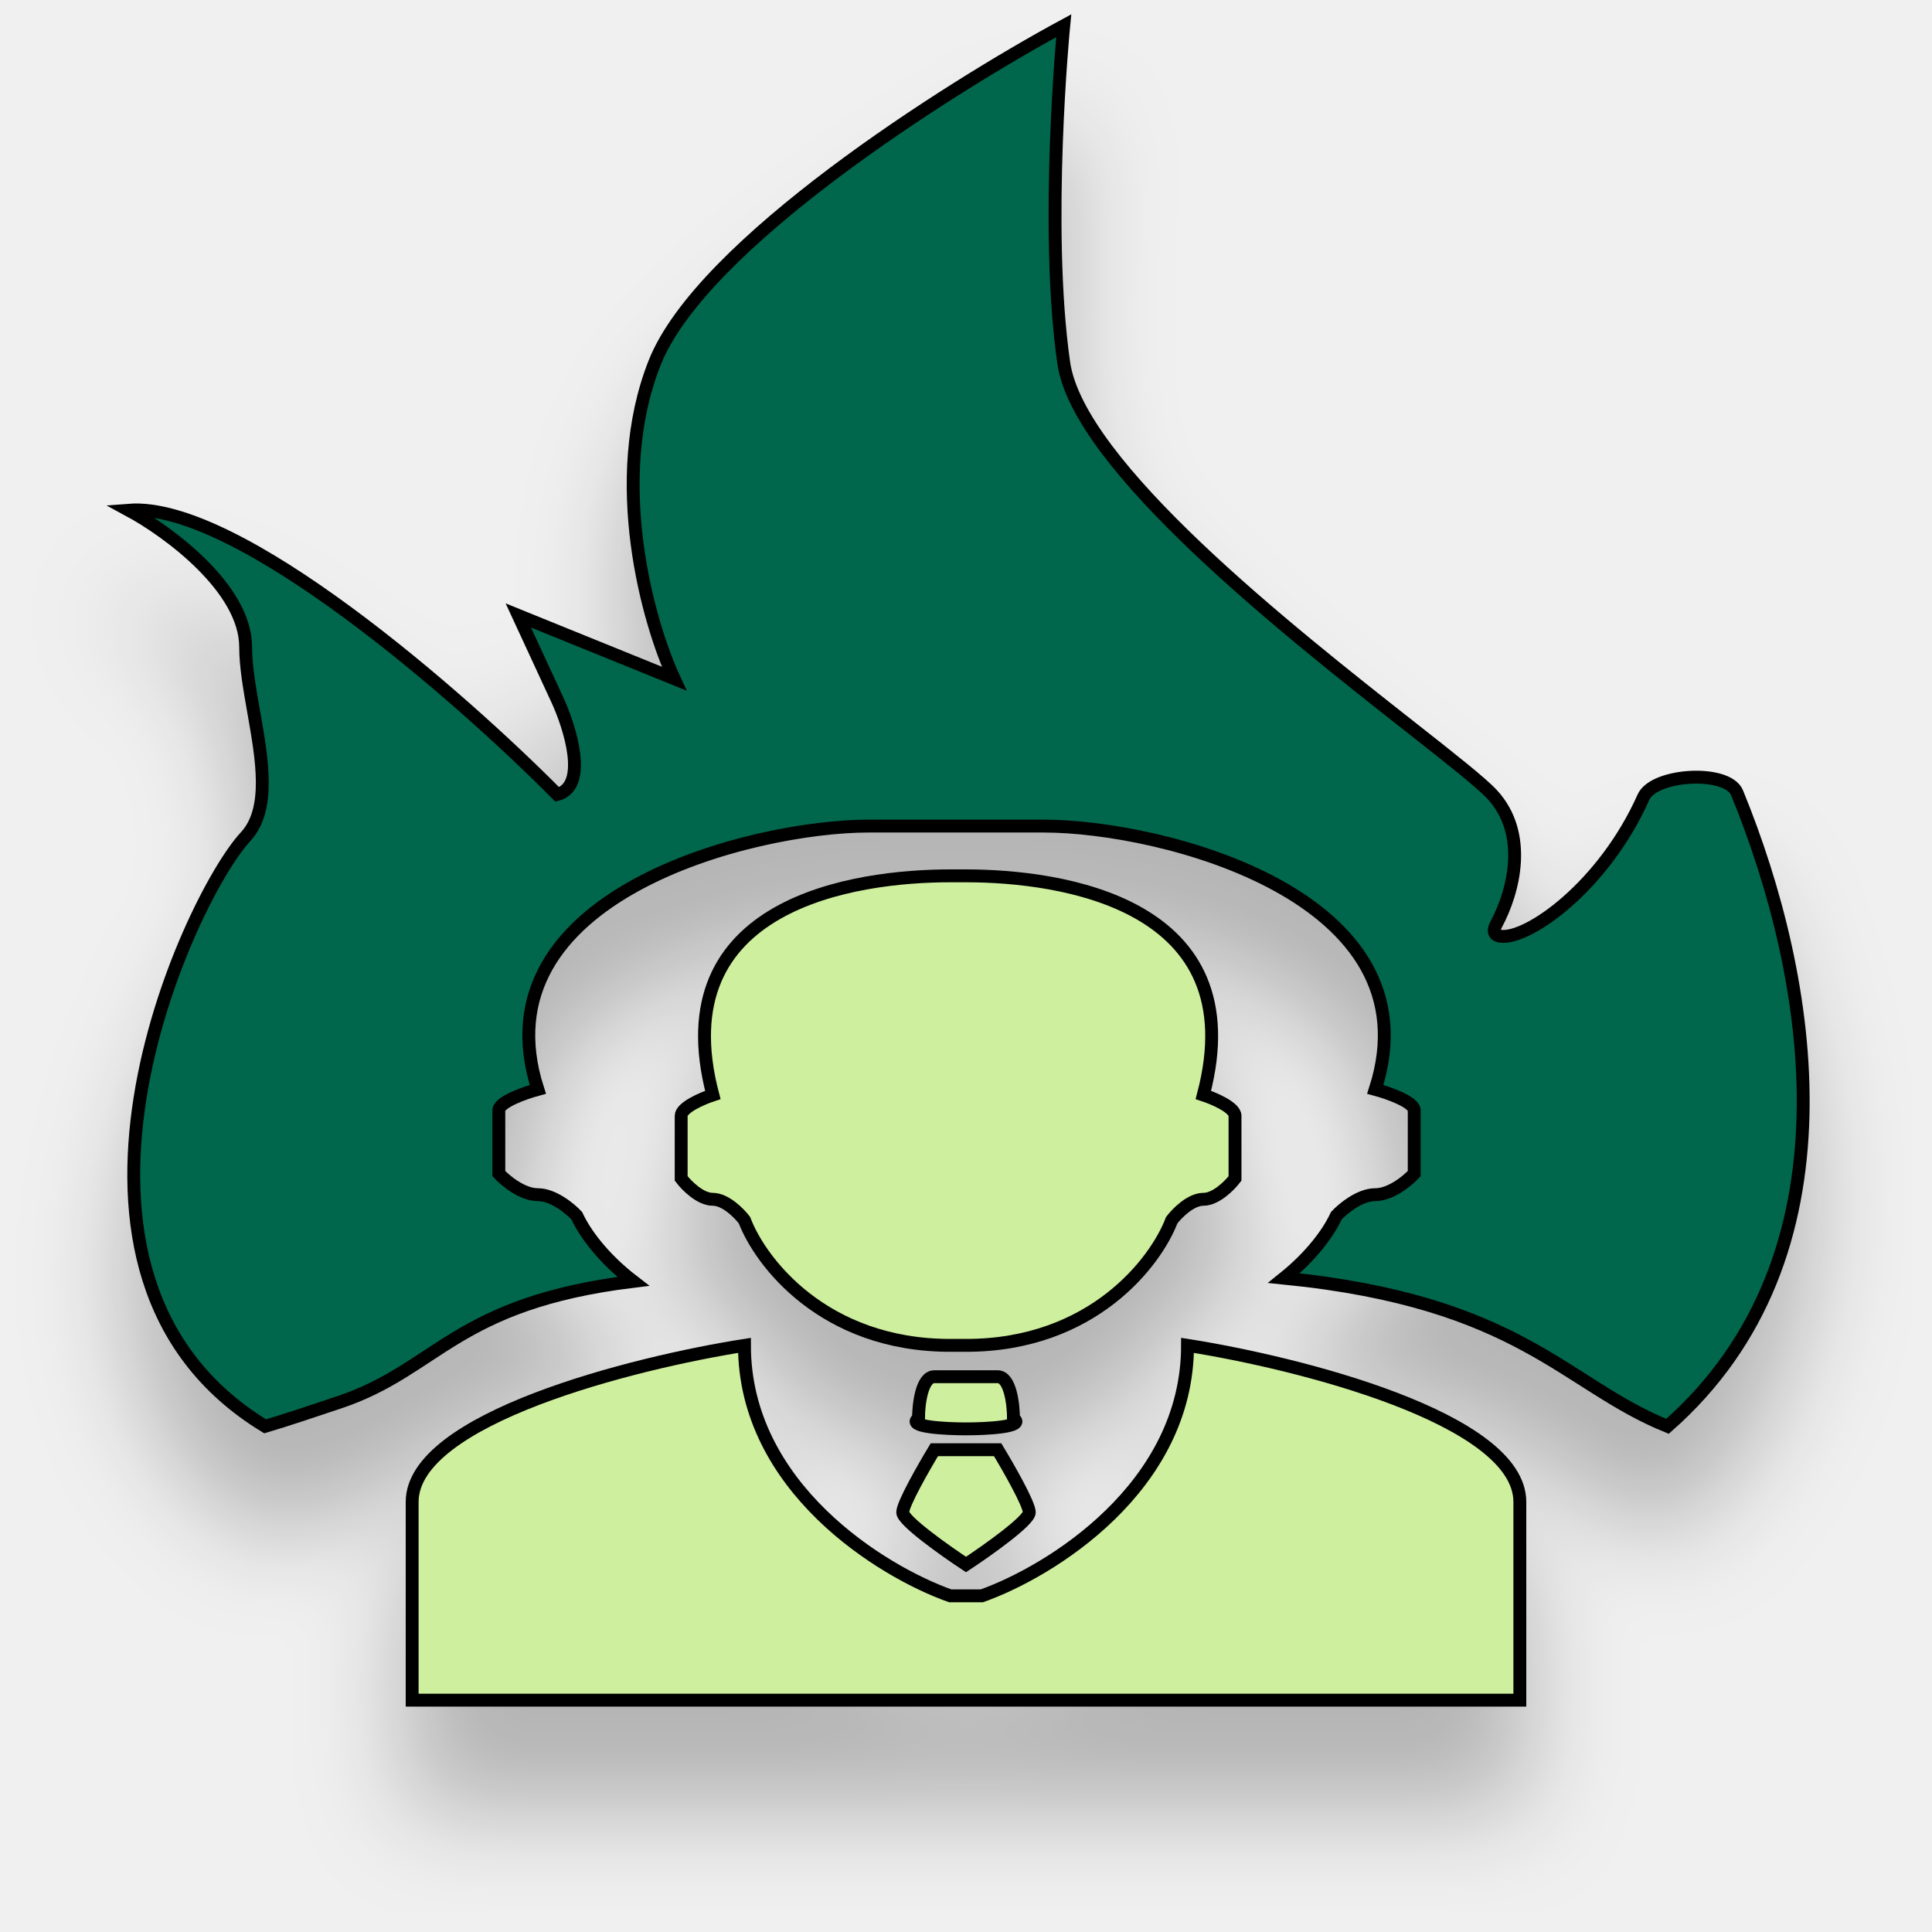
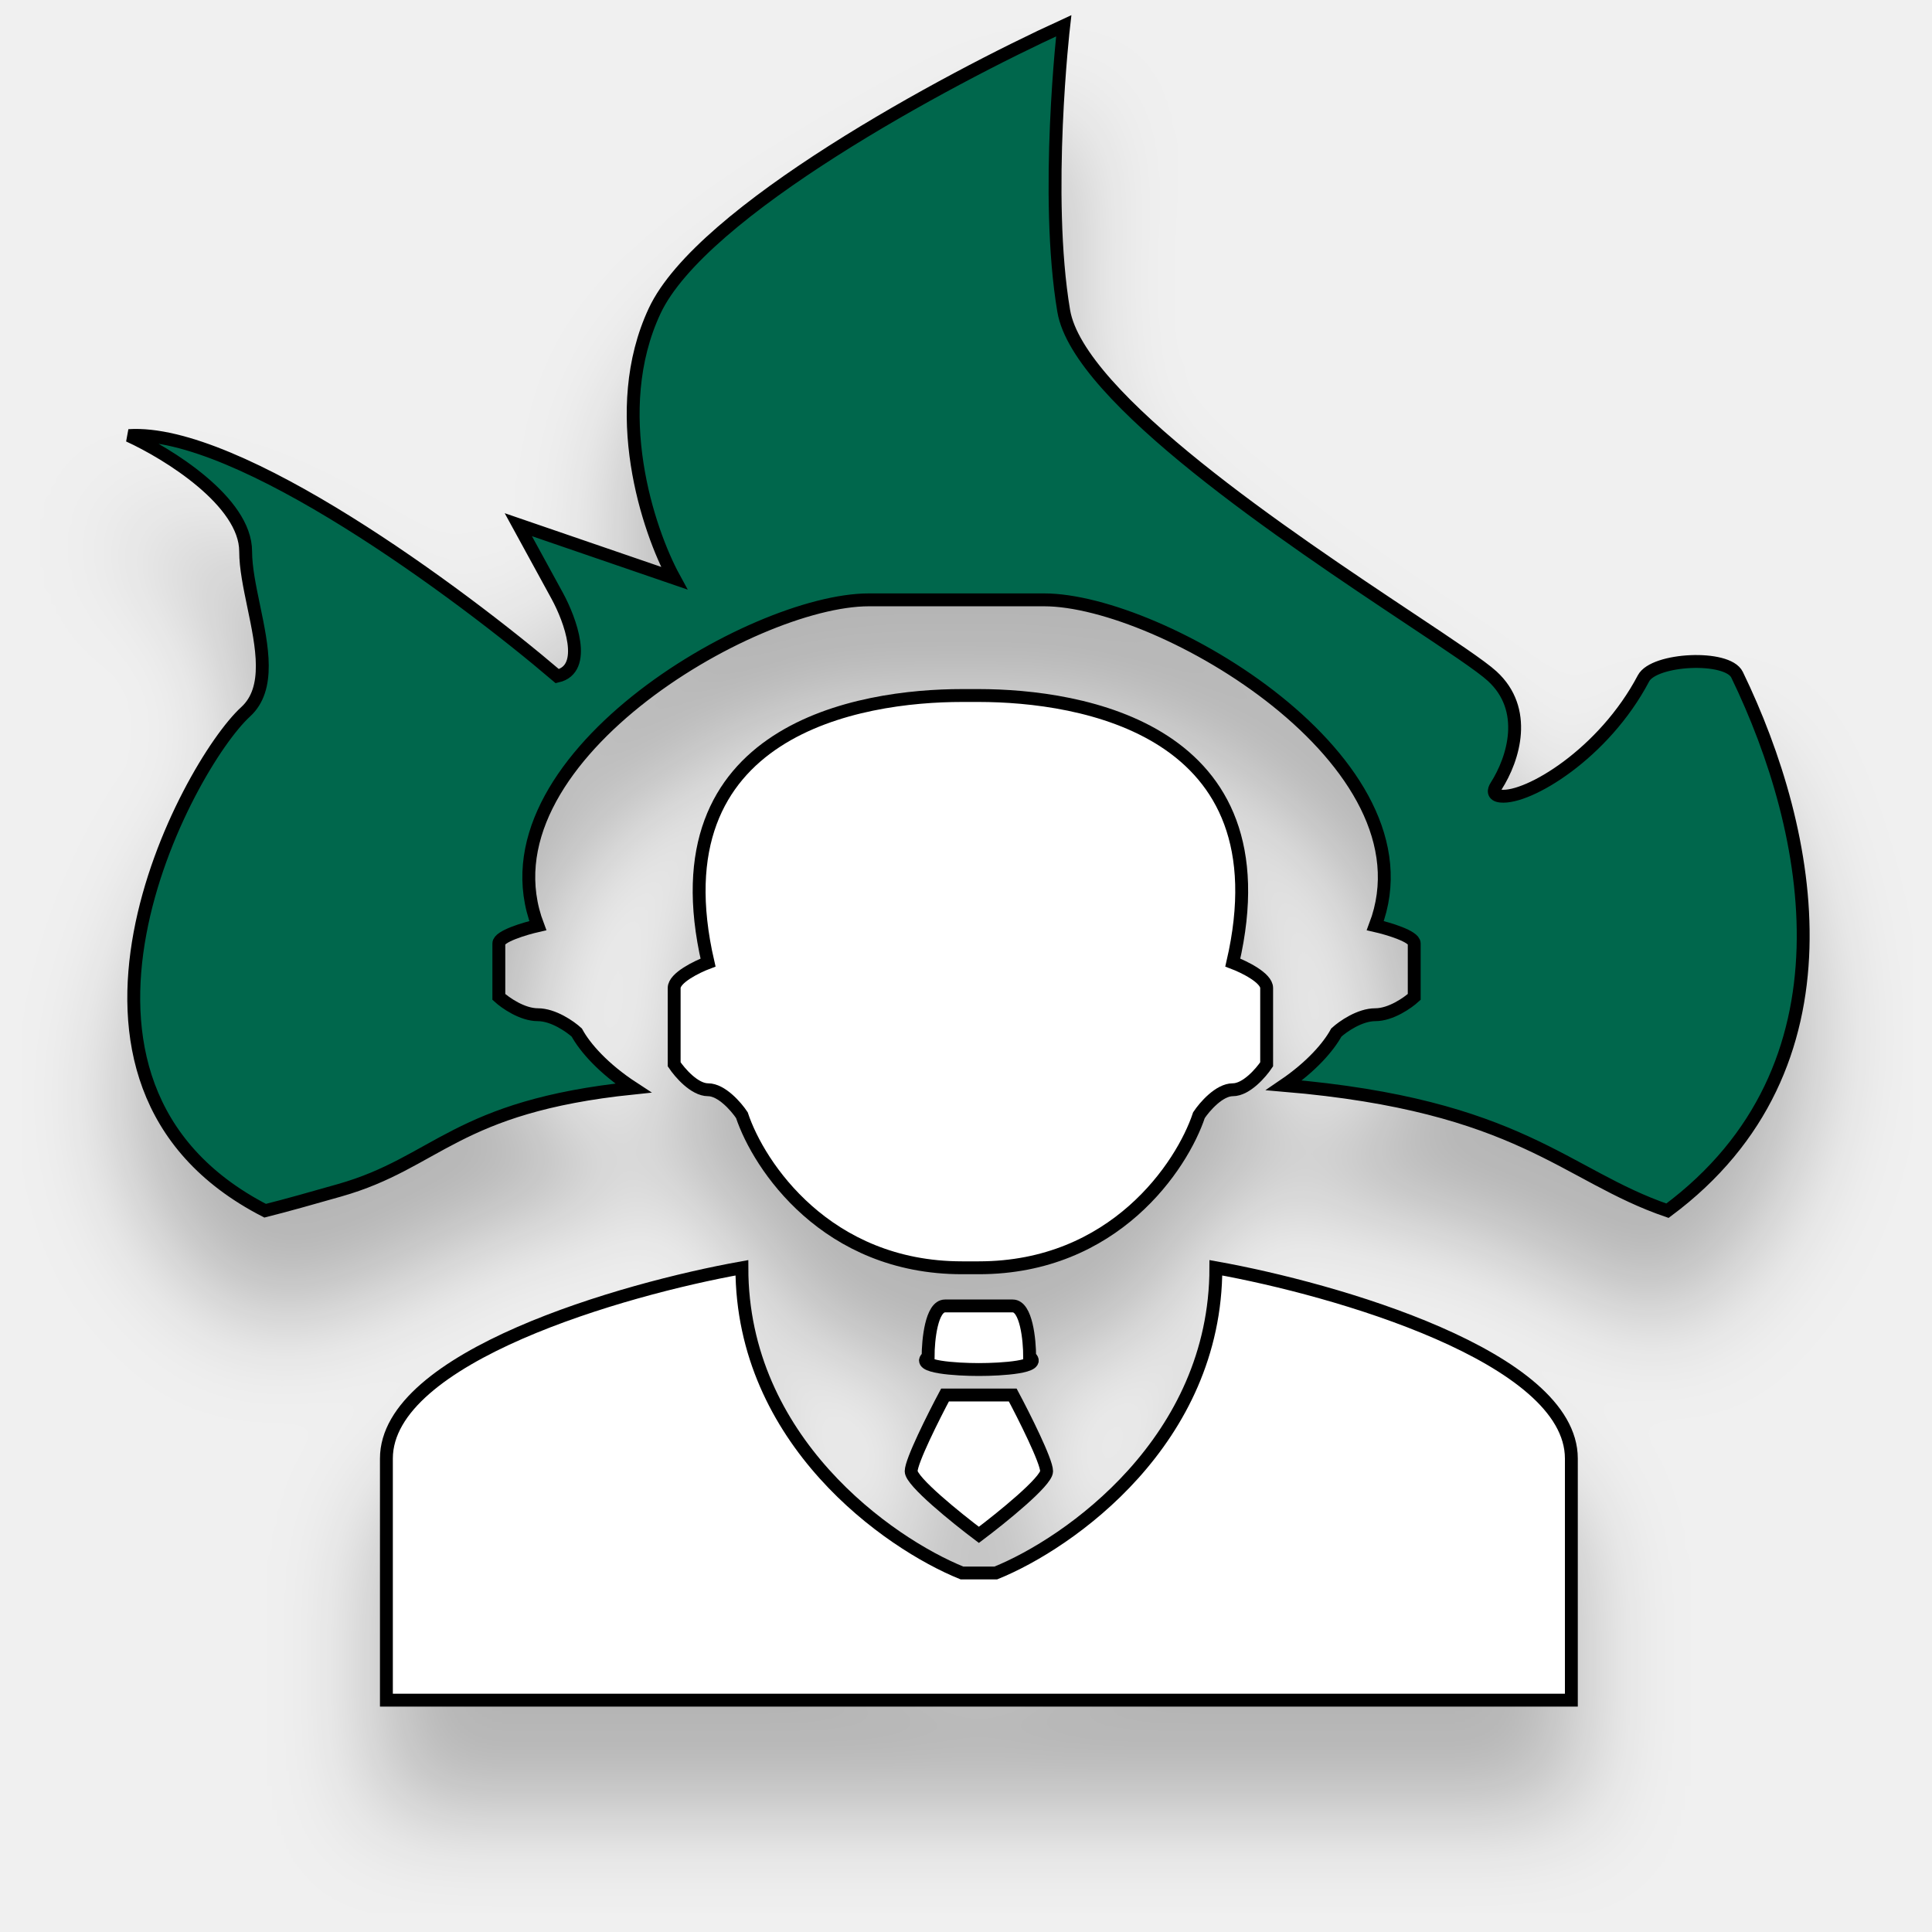
<svg xmlns="http://www.w3.org/2000/svg" width="75" height="75" viewBox="0 0 75 75" fill="none">
  <g filter="url(#filter0_d)">
-     <path d="M27.672 42.506C25.706 35.053 33.2 34 36.886 34L37.5 34C41.186 34.002 48.68 35.053 46.714 42.506C47.124 42.641 47.943 42.992 47.943 43.316V45.747C47.738 46.017 47.205 46.557 46.714 46.557C46.223 46.557 45.691 47.097 45.486 47.367C44.871 48.987 42.414 52.227 37.5 52.227H36.886C31.972 52.227 29.515 48.987 28.9 47.367C28.695 47.097 28.163 46.557 27.672 46.557C27.18 46.557 26.648 46.017 26.443 45.747V43.316C26.443 42.992 27.262 42.641 27.672 42.506Z" fill="#CEEF9D" />
-     <path d="M28.9 52.227C28.9 57.735 34.224 61.004 36.886 61.95H38.114C40.776 61.004 46.1 57.735 46.1 52.227C50.4 52.903 59 55.064 59 58.304V66H38.114H36.886H16V58.304C16 55.064 24.6 52.903 28.9 52.227Z" fill="#CEEF9D" />
-     <path d="M35.657 55.064C35.166 55.388 36.681 55.469 37.5 55.469C38.319 55.469 39.834 55.388 39.343 55.064C39.343 54.524 39.22 53.444 38.729 53.444H37.5H36.271C35.78 53.444 35.657 54.524 35.657 55.064Z" fill="#CEEF9D" />
-     <path d="M36.271 56.279H37.5H38.729C39.138 56.954 39.957 58.385 39.957 58.709C39.957 59.033 38.319 60.194 37.5 60.734C36.681 60.194 35.043 59.033 35.043 58.709C35.043 58.385 35.862 56.954 36.271 56.279Z" fill="#CEEF9D" />
-     <path d="M27.672 42.506C25.706 35.053 33.2 34 36.886 34L37.5 34C41.186 34.002 48.68 35.053 46.714 42.506C47.124 42.641 47.943 42.992 47.943 43.316V45.747C47.738 46.017 47.205 46.557 46.714 46.557C46.223 46.557 45.691 47.097 45.486 47.367C44.871 48.987 42.414 52.227 37.5 52.227H36.886C31.972 52.227 29.515 48.987 28.9 47.367C28.695 47.097 28.163 46.557 27.672 46.557C27.18 46.557 26.648 46.017 26.443 45.747V43.316C26.443 42.992 27.262 42.641 27.672 42.506Z" stroke="black" stroke-width="0.5" />
-     <path d="M28.9 52.227C28.9 57.735 34.224 61.004 36.886 61.95H38.114C40.776 61.004 46.1 57.735 46.1 52.227C50.4 52.903 59 55.064 59 58.304V66H38.114H36.886H16V58.304C16 55.064 24.6 52.903 28.9 52.227Z" stroke="black" stroke-width="0.5" />
-     <path d="M35.657 55.064C35.166 55.388 36.681 55.469 37.5 55.469C38.319 55.469 39.834 55.388 39.343 55.064C39.343 54.524 39.22 53.444 38.729 53.444H37.5H36.271C35.78 53.444 35.657 54.524 35.657 55.064Z" stroke="black" stroke-width="0.5" />
-     <path d="M36.271 56.279H37.5H38.729C39.138 56.954 39.957 58.385 39.957 58.709C39.957 59.033 38.319 60.194 37.5 60.734C36.681 60.194 35.043 59.033 35.043 58.709C35.043 58.385 35.862 56.954 36.271 56.279Z" stroke="black" stroke-width="0.5" />
-     <path d="M41.293 1C41.293 1 40.535 8.767 41.293 14.081C41.863 18.081 50.021 24.498 54.756 28.223C56.313 29.447 57.5 30.381 57.926 30.842C59.337 32.369 58.771 34.608 58.075 35.897C57.984 36.066 57.938 36.307 58.257 36.346C59.324 36.478 62.262 34.399 63.8 30.944C64.207 30.031 67.057 29.861 67.433 30.778C70.388 37.996 72.205 48.804 64.731 55.37C60.73 53.748 59.044 50.536 49.845 49.616C50.914 48.756 51.575 47.846 51.876 47.194C52.128 46.922 52.783 46.377 53.388 46.377C53.992 46.377 54.648 45.832 54.9 45.559V43.106C54.9 42.779 53.892 42.425 53.388 42.289C55.807 34.767 45.072 32.071 40.535 32.069L33.73 32.068C29.194 32.068 18.458 34.767 20.878 42.289C20.374 42.425 19.365 42.779 19.365 43.106V45.559C19.617 45.832 20.273 46.377 20.878 46.377C21.482 46.377 22.137 46.922 22.39 47.194C22.706 47.877 23.417 48.846 24.58 49.742C17.657 50.59 16.995 53.153 13.186 54.431C12.114 54.791 11.152 55.114 10.293 55.37C0.615 49.483 7.268 34.93 9.536 32.477C10.517 31.417 10.175 29.482 9.848 27.632C9.691 26.738 9.536 25.865 9.536 25.119C9.536 22.83 6.512 20.622 5 19.805C9.234 19.477 17.853 27.027 21.634 30.842C22.843 30.515 22.137 28.253 21.634 27.163L20.121 23.892L26.17 26.345C25.162 24.165 23.599 18.66 25.414 14.081C27.228 9.503 36.756 3.453 41.293 1Z" fill="#00674C" stroke="black" stroke-width="0.5" />
+     <path d="M27.486 37.367C25.383 28.284 33.4 27 37.343 27L38 27C41.943 27.003 49.96 28.284 47.857 37.367C48.295 37.532 49.171 37.959 49.171 38.354V41.316C48.952 41.645 48.382 42.304 47.857 42.304C47.331 42.304 46.762 42.962 46.543 43.291C45.886 45.266 43.257 49.215 38 49.215H37.343C32.086 49.215 29.457 45.266 28.8 43.291C28.581 42.962 28.012 42.304 27.486 42.304C26.96 42.304 26.391 41.645 26.171 41.316V38.354C26.171 37.959 27.048 37.532 27.486 37.367Z" fill="white" />
+     <path d="M28.8 49.215C28.8 55.927 34.495 59.911 37.343 61.063H38.657C41.505 59.911 47.2 55.927 47.2 49.215C51.8 50.038 61 52.672 61 56.621V66H38.657H37.343H15V56.621C15 52.672 24.2 50.038 28.8 49.215Z" fill="white" />
+     <path d="M36.029 52.672C35.503 53.066 37.124 53.165 38 53.165C38.876 53.165 40.497 53.066 39.971 52.672C39.971 52.013 39.84 50.697 39.314 50.697H38H36.686C36.16 50.697 36.029 52.013 36.029 52.672Z" fill="white" />
+     <path d="M36.686 54.153H38H39.314C39.752 54.975 40.629 56.719 40.629 57.114C40.629 57.509 38.876 58.924 38 59.583C37.124 58.924 35.371 57.509 35.371 57.114C35.371 56.719 36.248 54.975 36.686 54.153Z" fill="white" />
+     <path d="M27.486 37.367C25.383 28.284 33.4 27 37.343 27L38 27C41.943 27.003 49.96 28.284 47.857 37.367C48.295 37.532 49.171 37.959 49.171 38.354V41.316C48.952 41.645 48.382 42.304 47.857 42.304C47.331 42.304 46.762 42.962 46.543 43.291C45.886 45.266 43.257 49.215 38 49.215H37.343C32.086 49.215 29.457 45.266 28.8 43.291C28.581 42.962 28.012 42.304 27.486 42.304C26.96 42.304 26.391 41.645 26.171 41.316V38.354C26.171 37.959 27.048 37.532 27.486 37.367Z" stroke="black" stroke-width="0.5" />
+     <path d="M28.8 49.215C28.8 55.927 34.495 59.911 37.343 61.063H38.657C41.505 59.911 47.2 55.927 47.2 49.215C51.8 50.038 61 52.672 61 56.621V66H38.657H37.343H15V56.621C15 52.672 24.2 50.038 28.8 49.215Z" stroke="black" stroke-width="0.5" />
+     <path d="M36.029 52.672C35.503 53.066 37.124 53.165 38 53.165C38.876 53.165 40.497 53.066 39.971 52.672C39.971 52.013 39.84 50.697 39.314 50.697H38H36.686C36.16 50.697 36.029 52.013 36.029 52.672Z" stroke="black" stroke-width="0.5" />
+     <path d="M36.686 54.153H38H39.314C39.752 54.975 40.629 56.719 40.629 57.114C40.629 57.509 38.876 58.924 38 59.583C37.124 58.924 35.371 57.509 35.371 57.114C35.371 56.719 36.248 54.975 36.686 54.153Z" stroke="black" stroke-width="0.5" />
+     <path d="M41.293 1C41.293 1 40.535 7.571 41.293 12.068C41.863 15.452 50.021 20.88 54.756 24.032C56.313 25.068 57.5 25.858 57.926 26.248C59.337 27.54 58.771 29.435 58.075 30.525C57.984 30.668 57.938 30.872 58.257 30.905C59.324 31.016 62.262 29.258 63.8 26.334C64.207 25.562 67.057 25.418 67.433 26.194C70.388 32.301 72.205 41.445 64.731 47C60.73 45.628 59.044 42.91 49.845 42.132C50.914 41.405 51.575 40.634 51.876 40.083C52.128 39.852 52.783 39.391 53.388 39.391C53.992 39.391 54.648 38.93 54.9 38.7V36.624C54.9 36.348 53.892 36.048 53.388 35.933C55.807 29.569 45.072 23.288 40.535 23.286L33.73 23.286C29.194 23.286 18.458 29.569 20.878 35.933C20.374 36.048 19.365 36.348 19.365 36.624V38.7C19.617 38.93 20.273 39.391 20.878 39.391C21.482 39.391 22.137 39.852 22.39 40.083C22.706 40.661 23.417 41.48 24.58 42.239C17.657 42.956 16.995 45.124 13.186 46.206C12.114 46.511 11.152 46.784 10.293 47C0.615 42.02 7.268 29.707 9.536 27.632C10.517 26.735 10.175 25.098 9.848 23.532C9.691 22.776 9.536 22.037 9.536 21.406C9.536 19.469 6.512 17.602 5 16.91C9.234 16.633 17.853 23.02 21.634 26.248C22.843 25.971 22.137 24.058 21.634 23.135L20.121 20.368L26.17 22.444C25.162 20.599 23.599 15.941 25.414 12.068C27.228 8.194 36.756 3.075 41.293 1Z" fill="#00674C" stroke="black" stroke-width="0.5" />
  </g>
  <defs>
-     <filter id="filter0_d" x="0.135" y="0.557" width="74.116" height="73.693" filterUnits="userSpaceOnUse" color-interpolation-filters="sRGB">
+     <filter id="filter0_d" x="0.896" y="0.588" width="73.354" height="73.662" filterUnits="userSpaceOnUse" color-interpolation-filters="sRGB">
      <feFlood flood-opacity="0" result="BackgroundImageFix" />
      <feColorMatrix in="SourceAlpha" type="matrix" values="0 0 0 0 0 0 0 0 0 0 0 0 0 0 0 0 0 0 127 0" />
      <feOffset dy="4" />
      <feGaussianBlur stdDeviation="2" />
      <feColorMatrix type="matrix" values="0 0 0 0 0 0 0 0 0 0 0 0 0 0 0 0 0 0 0.25 0" />
      <feBlend mode="normal" in2="BackgroundImageFix" result="effect1_dropShadow" />
      <feBlend mode="normal" in="SourceGraphic" in2="effect1_dropShadow" result="shape" />
    </filter>
  </defs>
</svg>
